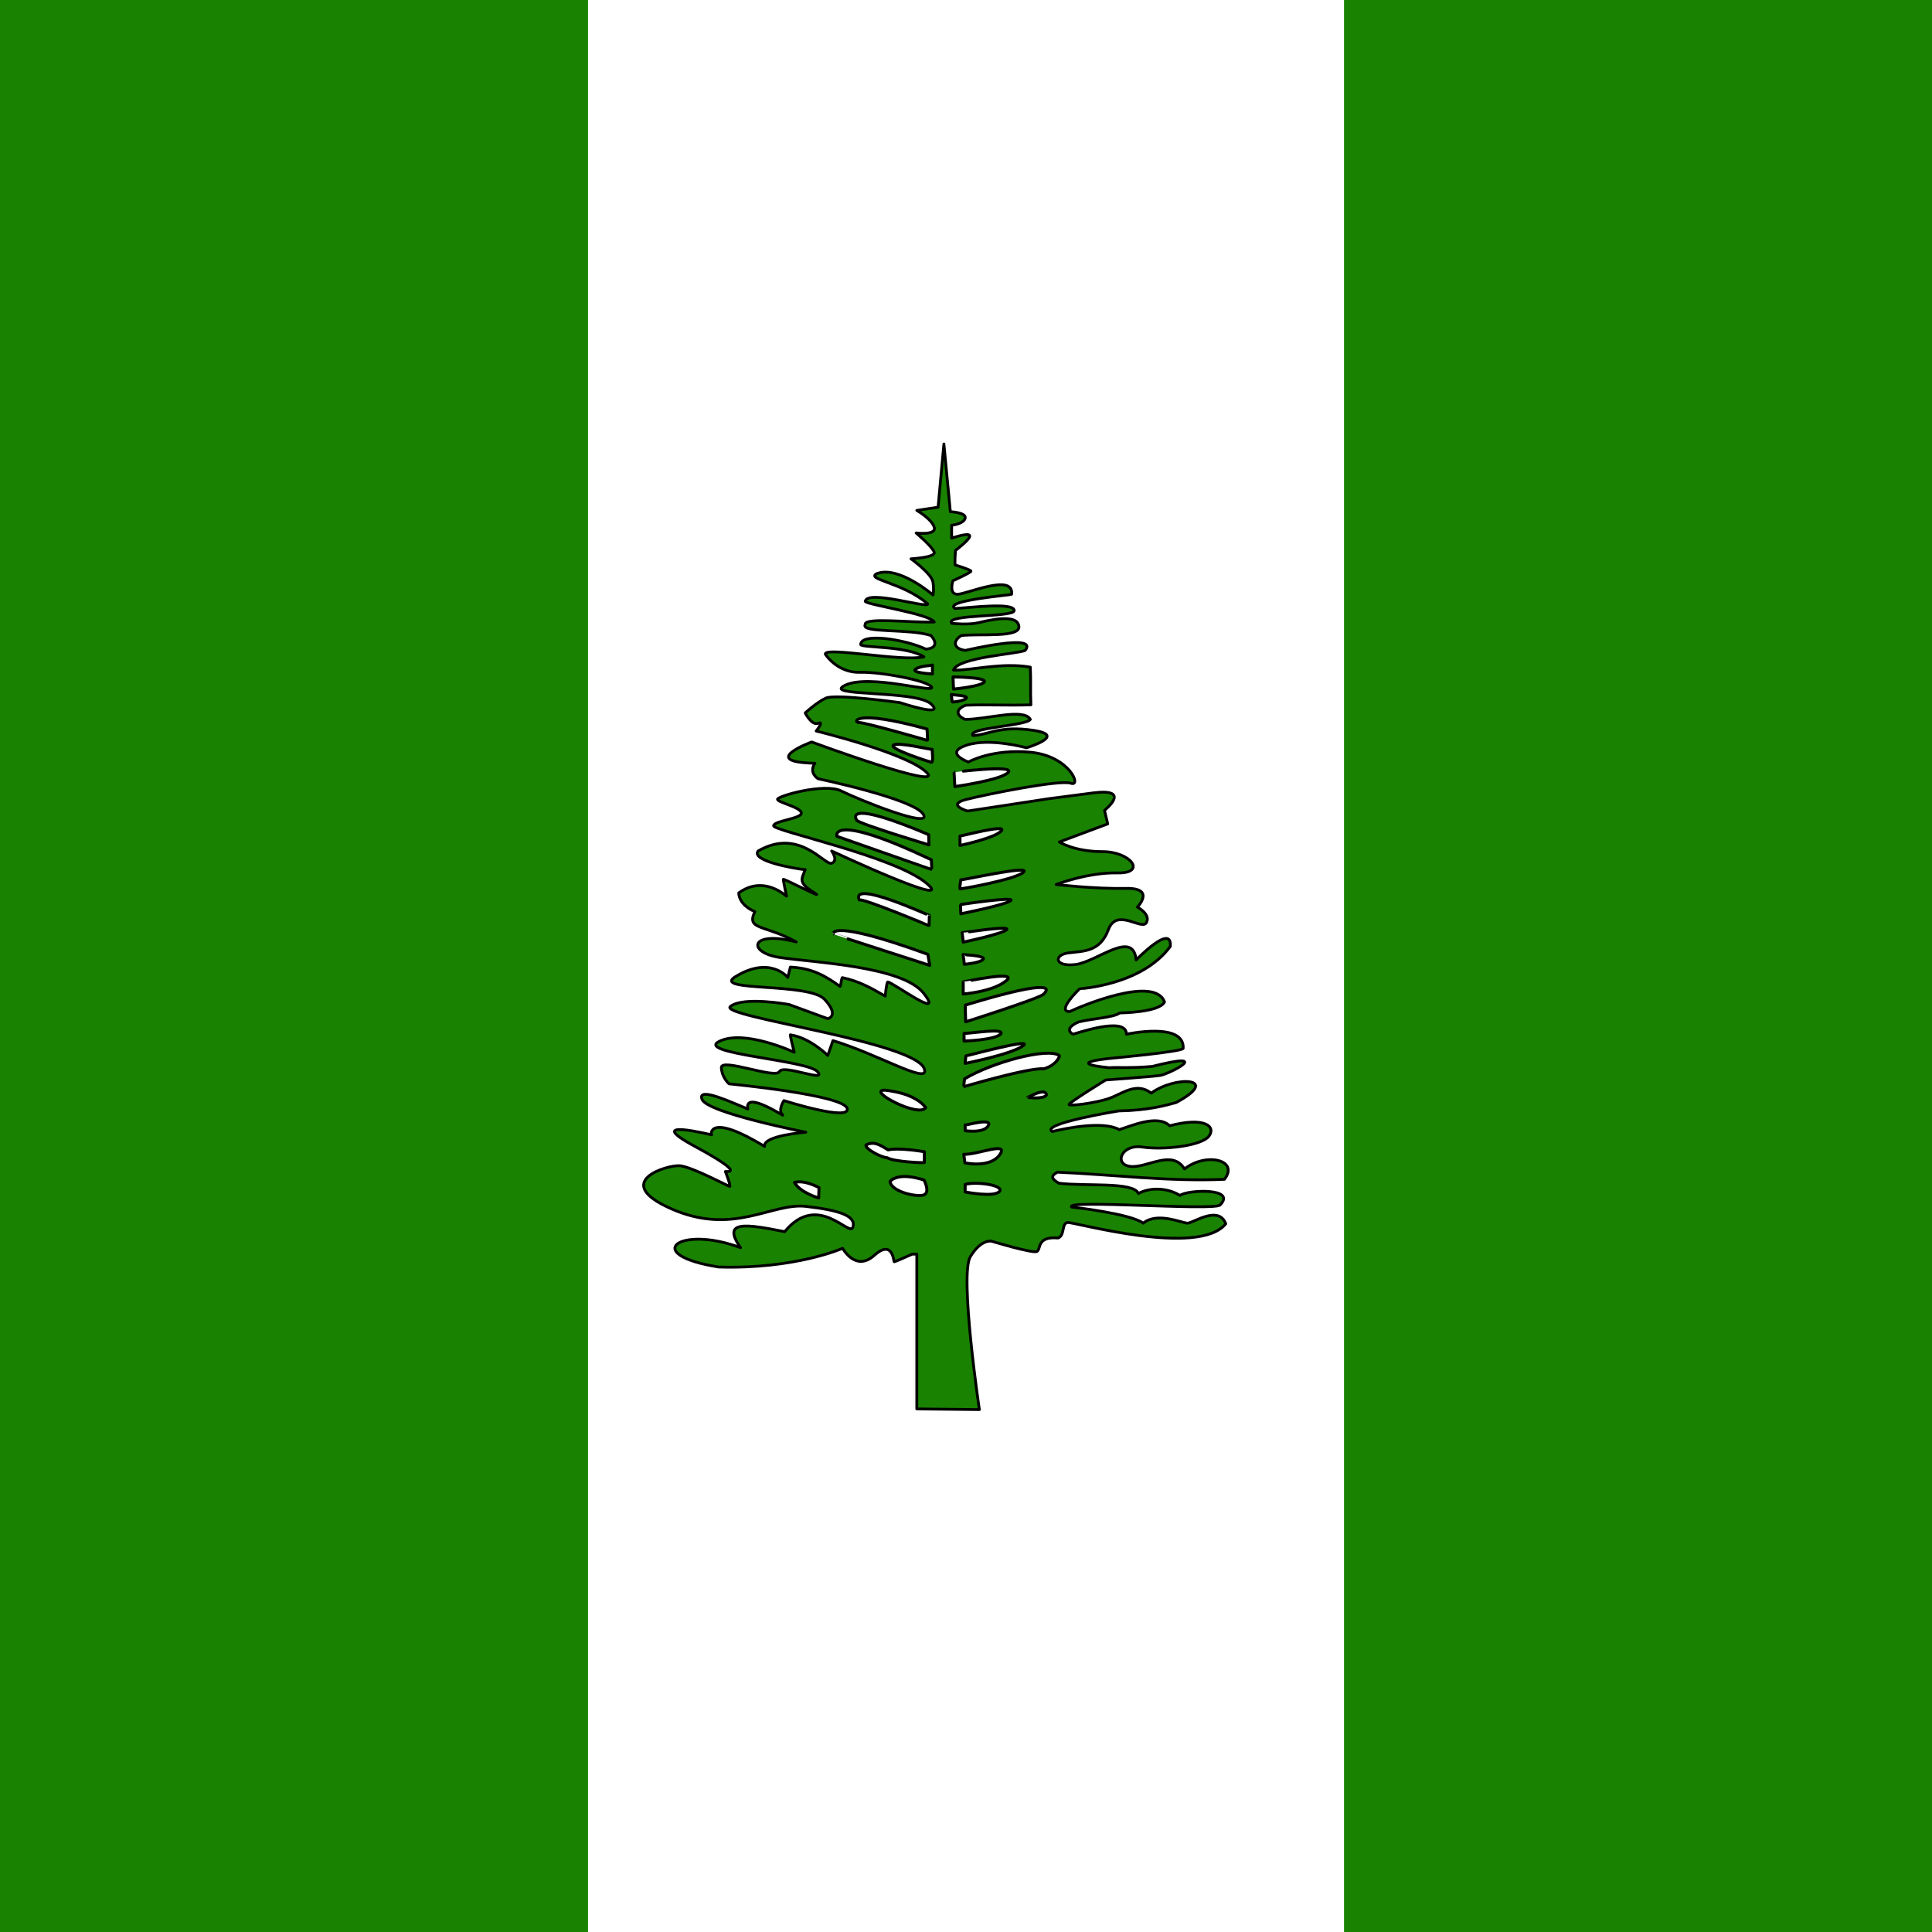
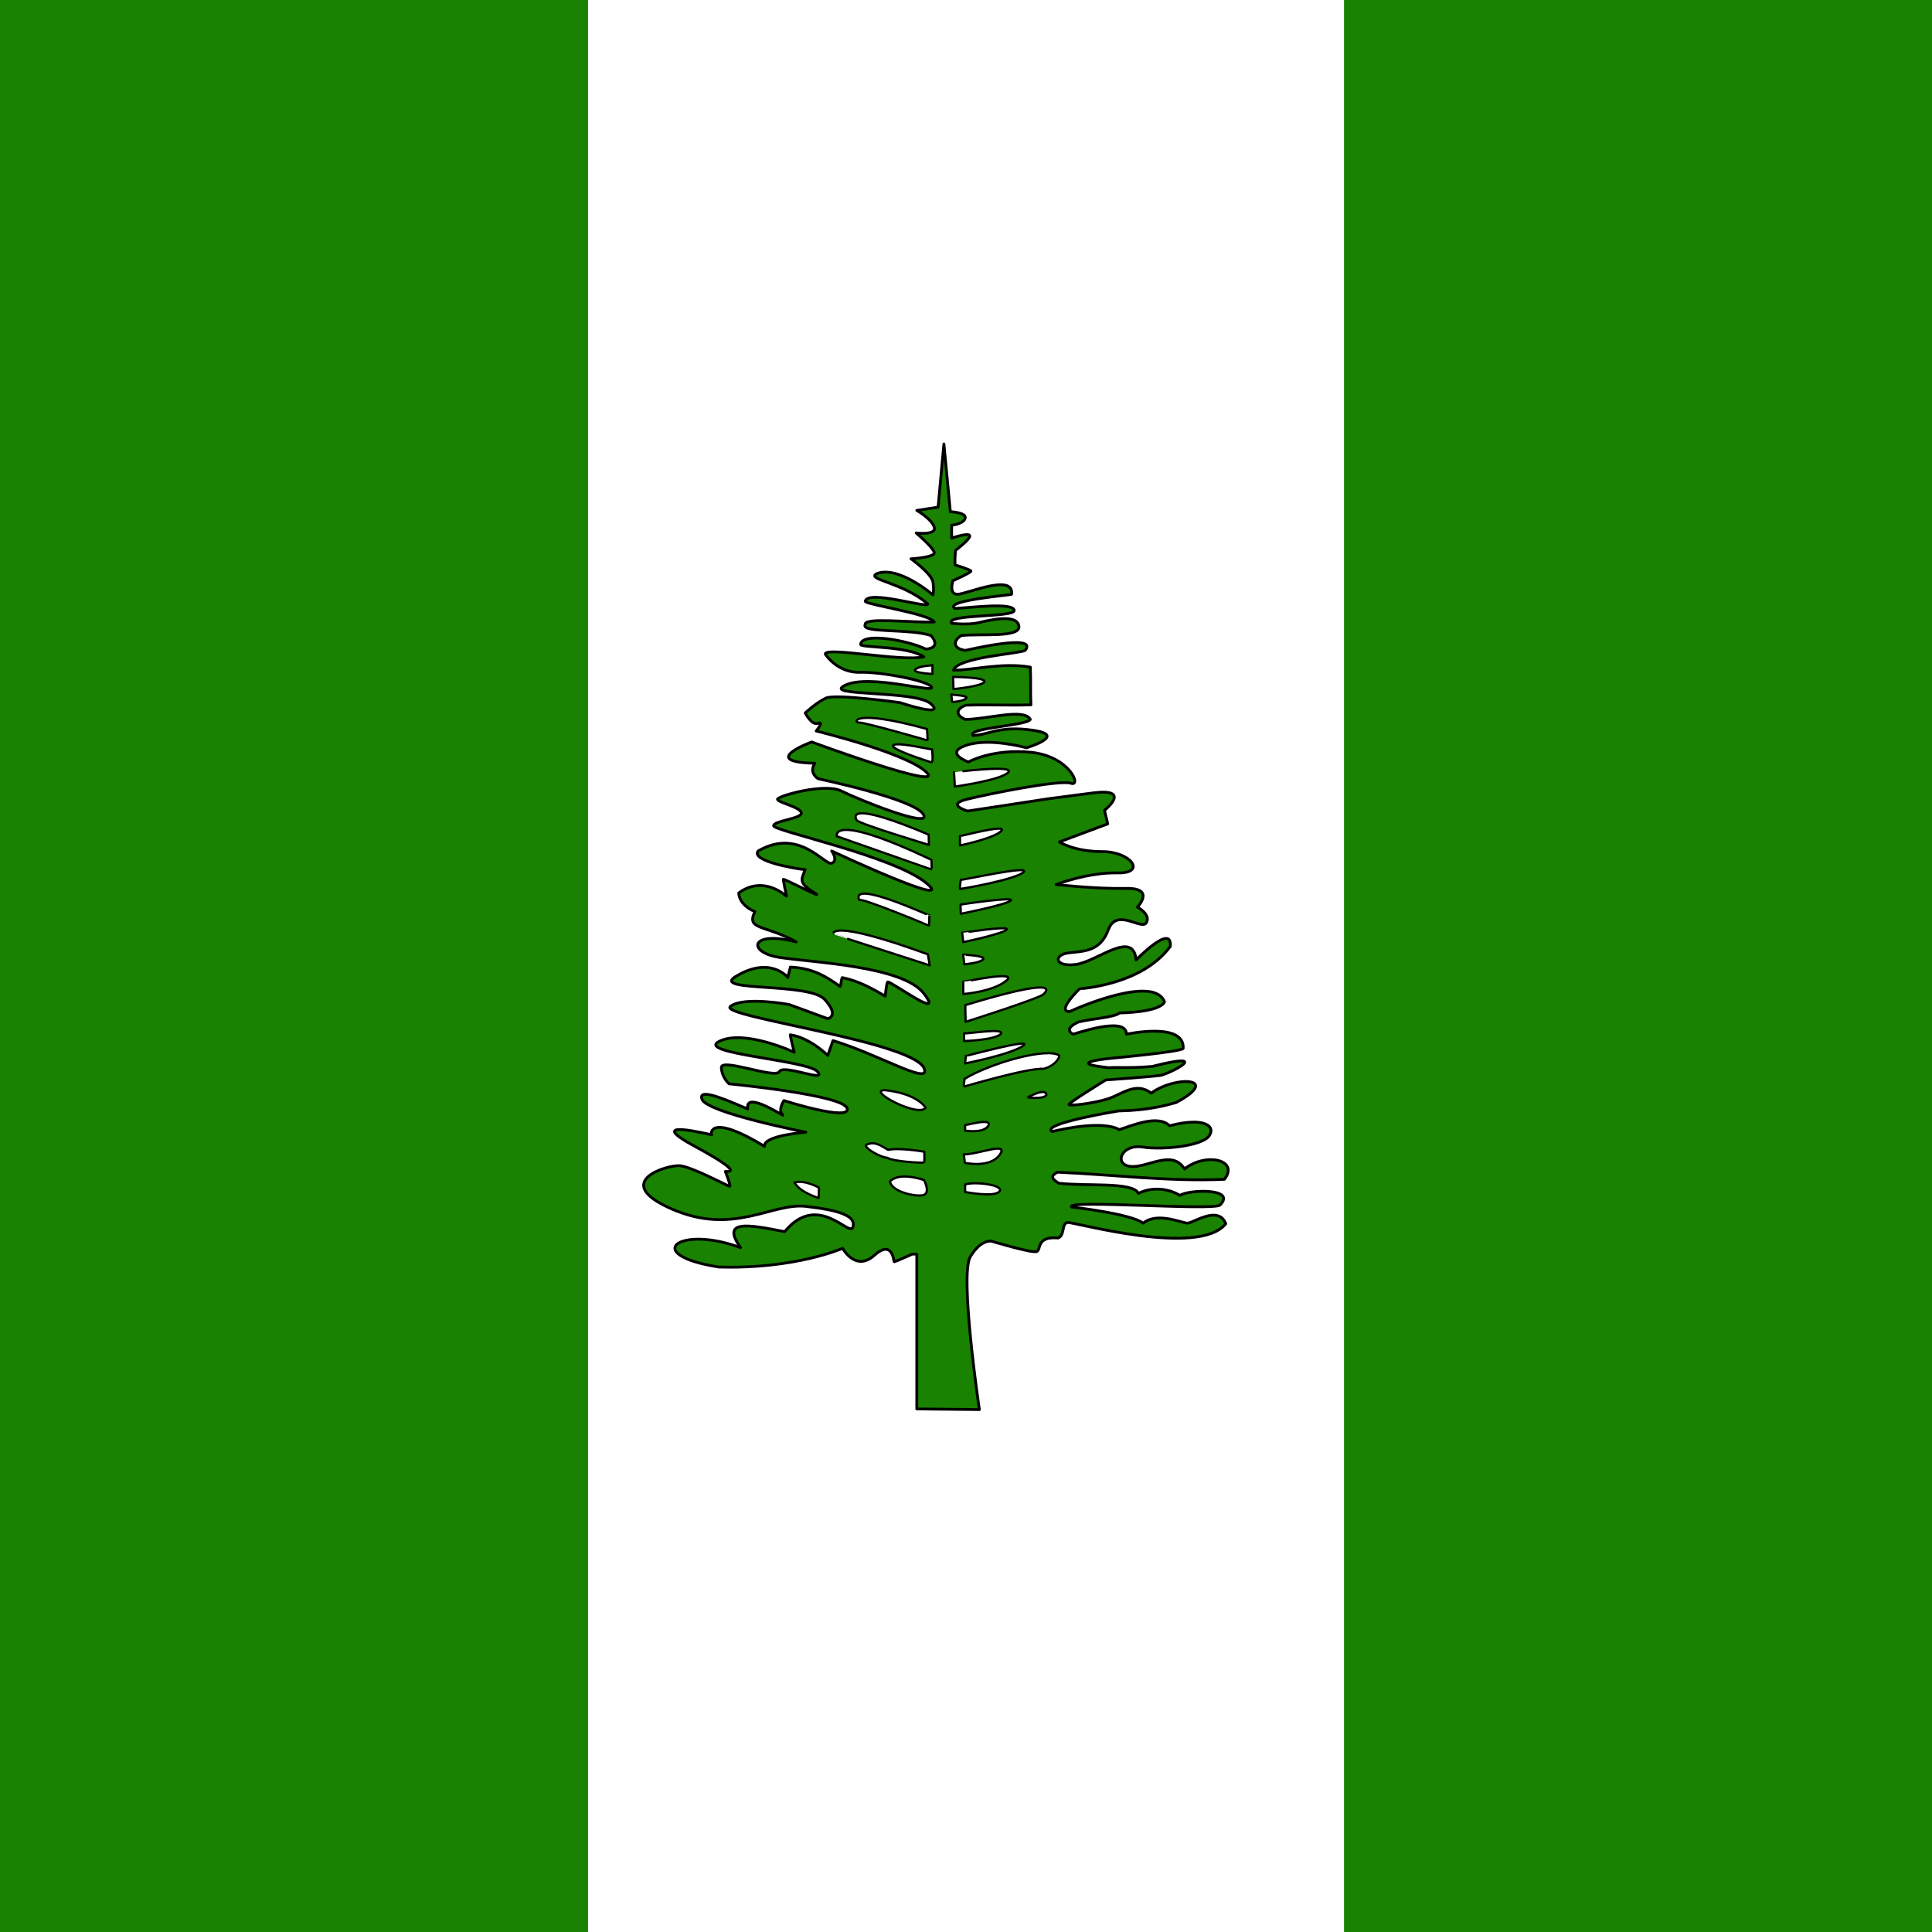
- <svg xmlns="http://www.w3.org/2000/svg" id="svg571" height="512" width="512" version="1.1">
-   <g id="flag" fill-rule="evenodd" transform="matrix(0.5 0 0 1 130 0)" stroke-width="1pt">
-     <rect id="rect609" height="512" width="400.71" y="0" x="51.662" fill="#fff" />
-     <rect id="rect608" height="512" width="311.66" y="0" x="-260" fill="#198200" />
-     <rect id="rect610" height="512" width="311.63" y="-6.1673e-7" x="452.37" fill="#198200" />
+ <svg xmlns="http://www.w3.org/2000/svg" version="1.2" baseProfile="tiny" id="svg571" x="0px" y="0px" width="512px" height="512px" viewBox="0 0 512 512" xml:space="preserve">
+   <g id="flag" transform="matrix(0.5 0 0 1 130 0)">
+     <rect id="rect609" x="51.663" fill="#FFFFFF" width="400.709" height="512" />
+     <rect id="rect608" x="-260" fill="#198200" width="311.66" height="512" />
+     <rect id="rect610" x="452.37" fill="#198200" width="311.631" height="512" />
  </g>
-   <g id="g9098" stroke-linejoin="round" fill-rule="evenodd" transform="matrix(.57525 0 0 .57525 105.35 104.32)" stroke="#000">
-     <path id="path575" d="m239.22 396.41v71.317c9.608 0.099 19.216 0.198 28.824 0.297 0 0-9.212-62.105-4.16-70.425 5.052-8.32 9.806-7.132 9.806-7.132s18.721 5.647 20.8 4.755c2.081-0.892-0.297-7.132 9.806-6.24 3.269-1.189 1.486-6.835 4.458-7.132 2.971-0.297 60.322 16.046 72.802 0.595-3.269-8.617-14.56-0.595-17.532-0.297-2.674 0-13.966-5.348-20.504 0-5.943-4.457-32.984-7.429-32.984-7.429-3.566-3.566 64.482 1.784 68.345-0.891 8.023-8.024-14.857-7.132-18.423-4.458-6.339-3.863-14.289-3.565-19.143-0.891-2.327-5.567-24.44-3.17-36.722-4.755-3.931-2.306-3.258-3.617-0.595-5.051 25.655 1.09 51.183 4.418 76.963 3.269 6.968-9.084-8.778-12.491-18.423-4.755-5.662-9.312-17.234-0.297-24.961-1.188-7.726-0.892-4.16-10.401 5.646-8.915 9.806 1.486 27.339-0.593 30.608-5.051 3.268-4.457-1.952-8.985-18.127-4.754-5.474-5.351-17.532 0-23.177 1.782-7.512-4.19-24.961-0.595-30.904 0.892-5.818-3.617 30.607-9.509 30.607-9.509 14.061-0.249 21.989-2.674 26.446-3.863 21.256-11.393-0.304-12.606-11.459-4.326-6.923-5.405-13.501 0.462-19.741 2.543-6.24 2.08-18.127 3.566-18.127 2.674 0-0.892 16.938-11.292 16.938-11.292s20.8-1.485 24.961-2.08c4.16-0.595 25.451-11.522-3.566-4.16-10.103 0.892-16.046 0.297-19.91 0.595-22.402-2.316 2.081-4.457 2.081-4.457s31.718-2.916 32.092-4.458c0.622-12.367-25.852-6.537-26.149-6.537 0.076-8.835-24.664 0.297-24.664 0-4.728-2.786 2.674-5.646 2.674-5.646 6.537-1.584 16.31-2.05 18.866-4.132 0 0 18.464-0.179 20.655-5.08-4.528-12.492-39.059 2.218-43.682 4.458-6.24 0 4.16-10.103 4.458-10.401 0.297-0.297 28.527-1.485 41.898-19.612 0.929-11.033-15.749 6.24-15.749 6.24-1.245-14.309-18.126 0.892-27.932 2.081-9.805 1.188-10.102-4.458-3.268-5.349 6.834-0.891 14.56-0.296 18.423-10.697 3.862-10.401 15.452 0.595 17.532-3.269 2.08-3.863-4.16-7.132-4.16-7.132s8.617-8.915-5.348-8.617c-13.967 0.297-32.093-1.782-32.093-1.782s14.561-5.647 28.23-5.349c13.669 0.297 6.24-9.805-6.835-9.805-13.074 0-19.909-4.458-19.909-4.458 7.429-2.773 14.857-5.547 22.287-8.32-0.495-2.08-0.991-4.16-1.486-6.24 0 0 13.075-10.401-5.348-8.024-18.423 2.378-20.503 2.674-20.503 2.674s-36.847 5.647-37.144 5.647c-0.297 0-10.103-2.971-0.595-5.349 9.509-2.377 43.087-9.212 48.138-7.428 5.052 1.782-0.595-12.48-18.423-14.264-17.829-1.782-28.824 4.458-28.824 4.458s-11.589-4.16-0.891-7.726c10.697-3.565 27.635 1.189 27.635 1.189s19.018-5.646 3.269-8.023c-15.749-2.378-20.716 2.128-27.932 2.377-2.881-3.596 24.724-4.456 26.446-7.429-2.912-5.351-20.008 0-30.012 0-4.255-1.805-4.53-4.732 0.297-6.537 10.203-0.396 19.782 0.203 29.984-0.193-0.297-5.448 0.028-11.891-0.269-17.339-12.941-2.365-28.124 1.706-35.39 1.361 1.944-5.944 29.902-7.47 33.013-9.087 6.47-8.088-27.338 0-27.635 0-5.896-0.871-5.516-4.595-1.782-6.835 8.617-0.991 27.936 1.254 26.474-4.589-1.12-5.475-13.4-2.543-18.451-1.354-5.051 1.188-12.48 0.297-12.48 0.297-3.235-4.355 29.12-2.584 28.824-5.943-0.422-3.857-20.504-1.189-27.339-0.891-5.34-3.685 25.652-6.116 26.15-6.537 1.12-9.878-20.8 0-24.961 0-4.16 0-2.08-6.24-2.08-6.24s8.617-3.863 8.32-4.457c-0.297-0.594-6.537-2.674-7.132-2.674-0.593 0 0-6.835 0-6.835s7.132-5.349 6.537-6.834c-0.595-1.486-8.32 1.189-8.32 1.189v-5.943s5.646-0.594 6.24-3.269c0.595-2.674-6.835-2.972-6.835-2.972-0.991-10.4-1.981-20.801-2.971-31.201-0.892 9.707-1.782 19.414-2.674 29.121-3.269 0.495-6.537 0.991-9.806 1.486 0 0 6.835 3.863 8.024 7.726 1.188 3.863-8.321 2.674-8.321 2.674s7.726 6.537 8.321 8.915c0.593 2.377-10.698 2.971-10.698 2.971s9.509 6.835 10.103 10.697c0.595 3.863 0 5.943 0 5.943s-15.749-13.669-25.853-9.806c-5.25 2.743 12.028 4.012 23.476 13.966-0.027 2.217-27.801-6.765-28.824-1.189 0.644 1.552 29.658 5.717 31.796 9.509-10.599 0.396-32.52-2.319-31.796 1.188-2.215 4.049 20.703 1.75 30.309 5.052 2.816 3.2 2.522 5.903-2.377 6.24-9.258-4.427-29.963-7.733-30.012-2.081 0.126 1.509 21.404 0.529 29.12 5.647-10.3 2.343-45.236-4.768-45.457-1.306 0.995 1.617 6.53 8.734 16.039 8.437 9.509-0.297 31.497 3.863 32.984 6.835 1.485 2.971-28.527-6.24-39.818-0.892-11.291 5.349 32.389 2.081 39.521 8.618s-14.263-0.595-14.263-0.595-29.716-4.16-34.173-2.081c-4.458 2.081-9.509 6.835-9.509 6.835s2.971 5.943 5.943 4.755c2.971-1.189-0.892 3.566-0.892 3.566s41.602 10.102 50.814 19.017c9.212 8.915-52.893-13.966-52.893-13.966s-24.961 9.212 1.485 9.806c-3.043 4.452 1.486 7.131 1.486 7.131s43.979 9.212 48.436 16.344c4.458 7.132-30.012-6.835-37.739-10.697-7.726-3.863-29.715 2.377-29.418 3.862 0.297 1.486 10.698 3.566 10.994 6.24 0.297 2.674-12.777 3.566-12.777 5.943 0 2.378 55.568 13.967 70.425 26.447s-43.682-14.857-43.682-14.857 3.269 4.457 0 5.646c-3.269 1.188-14.857-16.641-33.875-5.646-3.464 4.524 16.59 8.12 21.692 8.617-1.742 4.479-3.269 5.943 3.863 10.4 7.131 4.458-13.967-6.537-13.967-5.943 0 0.595 1.486 7.726 1.486 7.726-6.584-5.348-14.534-6.964-21.989-1.486 0 0-0.297 5.349 7.428 8.618-4.218 8.619 4.755 5.943 19.018 13.966-21.199-5.54-22.88 4.755-7.726 7.132 15.155 2.377 56.756 3.863 66.562 16.64 9.806 12.778-13.932-4.899-16.64-5.348-0.595 0.297-1.189 6.537-1.189 6.537-6.339-3.669-12.181-6.966-19.764-8.52-0.595 1.188-0.442 2.874-1.036 4.062-6.881-4.963-12.889-8.431-22.881-8.915-0.396 1.585-0.793 3.17-1.189 4.755 0 0-8.32-10.401-24.664 0-9.126 6.543 34.47 2.377 41.602 10.103 7.132 7.726 1.485 8.915 1.485 8.915-5.943-2.179-11.886-4.359-17.829-6.537 0 0-21.098-3.863-27.041 0.891-5.943 4.755 86.769 16.344 89.443 29.121 1.803 6.93-21.789-7.276-42.195-13.372-0.793 2.278-1.585 4.557-2.378 6.835 0 0-8.103-8.14-17.234-9.509-0.297 0 1.782 8.024 1.782 8.024s-22.88-10.698-34.469-5.052c-11.59 5.646 40.413 8.617 45.167 13.967 4.754 5.348-15.749-3.566-17.532 0-1.784 3.566-27.042-6.537-26.744-1.784 0.297 4.755 3.566 7.429 3.566 7.429s52.596 5.051 54.38 11.291c1.782 6.24-29.121-3.566-29.121-3.566s-2.971 4.458-0.595 6.537c2.377 2.081-17.829-11.886-16.046-2.674-6.553-2.609-23.475-10.697-21.098-4.457 2.377 6.24 47.842 15.155 47.842 15.155s-19.91 1.485-19.018 6.537c-25.612-15.604-24.961-5.647-24.366-5.349 0.595 0.297-32.984-8.32-7.726 5.349 25.258 13.668 13.669 11.291 13.967 11.589 0.297 0.297 2.674 6.835 2.08 6.835-0.595 0-17.234-8.915-22.88-9.509-5.647-0.595-32.39 7.428-3.863 19.909 28.527 12.48 46.059-2.971 61.808-1.188 15.749 1.782 23.177 4.457 21.692 9.509-1.486 5.051-16.089-16.554-31.458 2.135-17.483-3.46-29.349-5.467-20.324 7.381-28.552-10.67-45.982 3.26-10.026 8.907 35.333 1.041 57.053-8.618 57.053-8.618s5.943 10.995 14.561 3.269c8.617-7.726 8.915 2.971 9.212 2.971 0.296 0 8.32-3.566 8.32-3.566h2.08z" stroke-linecap="round" stroke-width="1.29" fill="#198200" />
-     <path id="path580" d="m242.7 354.22v-4.977s-11.223-1.991-16.698-0.871c-3.242-1.858-6.305-4.304-10.179-2.24-0.747 1.617 7.093 5.848 9.705 5.848 3.06 1.936 17.171 2.489 17.171 2.24z" stroke-linecap="round" stroke-width="1.032pt" fill="#fff" />
-     <path id="path581" d="m242.57 362.31s-11.224-4.104-15.704 0.624c0.733 5.026 13.215 7.463 15.829 6.095 2.613-1.369 0-6.47-0.125-6.719z" stroke-linecap="round" stroke-width="1.032pt" fill="#fff" />
-     <path id="path582" d="m261.49 364.3v3.485s13.438 2.612 15.803-0.249c2.364-2.862-10.701-4.728-15.803-3.236z" stroke-linecap="round" stroke-width="1.032pt" fill="#fff" />
-     <path id="path583" d="m260.87 350.42 0.495 3.931s11.571 2.612 16.051-3.733c4.479-6.346-10.169 0.051-16.546-0.198z" stroke-linecap="round" stroke-width="1.032pt" fill="#fff" />
-     <path id="path584" d="m261.49 336.93v2.612s8.71 1.37 10.701-2.364c1.991-3.733-10.452 0-10.701-0.249z" stroke-linecap="round" stroke-width="1.032pt" fill="#fff" />
-     <path id="path585" d="m243.29 328.89c-1.34-1.911-6.07-6.646-18.762-8.014-8.821-0.029 15.933 12.979 18.762 8.014z" stroke-linecap="round" stroke-width="1.032pt" fill="#fff" />
-     <path id="path586" d="m261.24 315.65s-0.497 3.608-0.374 3.608c0.125 0 29.864-8.835 36.831-8.213 6.224-1.76 7.466-6.097 7.217-6.097-5.311-3.872-30.982 3.111-43.674 10.701z" stroke-linecap="round" stroke-width="1.032pt" fill="#fff" />
-     <path id="path587" d="m261.86 305.07c-0.125 0.622-0.374 3.485-0.374 3.485s21.029-4.107 26.628-8.088c5.599-3.982-26.005 4.728-26.254 4.603z" stroke-linecap="round" stroke-width="1.032pt" fill="#fff" />
-     <path id="path588" d="m260.99 294.75 0.002 3.508s14.036-0.428 16.921-3.26c1.841-2.831-12.37-0.403-16.923-0.249z" stroke-linecap="round" stroke-width="1.032pt" fill="#fff" />
-     <path id="path589" d="m290.28 324.21s7.291 1.019 8.66-1.096c-0.269-3.754-8.66 1.22-8.66 1.096z" stroke-linecap="round" stroke-width="1.032pt" fill="#fff" />
-     <path id="path590" d="m261.61 281.68c-0.125 0.621 0.124 7.714 0.124 7.714s33.721-10.701 35.836-12.692c2.115-1.991 6.809-7.984-35.96 4.978z" stroke-linecap="round" stroke-width="1.032pt" fill="#fff" />
-     <path id="path591" d="m260.61 270.98v5.599s13.563-0.996 19.785-6.098c6.222-5.101-19.785 0.622-19.785 0.499z" stroke-linecap="round" stroke-width="1.032pt" fill="#fff" />
-     <path id="path592" d="m244.31 258.29 0.871 5.102s-44.67-14.434-44.546-14.434c0.124 0-2.25-7.353 43.674 9.332z" stroke-linecap="round" stroke-width="1.032pt" fill="#fff" />
-     <path id="path593" d="m245.06 240.37c-0.125 0.497-0.125 4.852-0.25 4.728-0.124-0.125-30.982-12.941-32.102-11.821-4.098-9.602 32.352 7.341 32.352 7.093z" stroke-linecap="round" stroke-width="1.032pt" fill="#fff" />
-     <path id="path594" d="m260.12 248.33c0 0.125 0.497 4.356 0.497 4.356s18.914-3.982 20.034-5.848c1.12-1.867-20.531 1.617-20.531 1.492z" stroke-linecap="round" stroke-width="1.032pt" fill="#fff" />
-     <path id="path595" d="m260.56 258.41c0.175 1.069 0.548 4.481 0.548 4.481s7.59-0.622 8.71-2.365c1.12-1.742-9.258-1.991-9.258-2.116z" stroke-linecap="round" stroke-width="1.032pt" fill="#fff" />
-     <path id="path596" d="m259.37 235.39c0 0.374 0.124 4.231 0.124 4.231s20.78-4.106 23.02-6.097c2.24-1.991-23.517 1.866-23.143 1.866z" stroke-linecap="round" stroke-width="1.032pt" fill="#fff" />
-     <path id="path597" d="m259.49 223.94c0 0.249-0.746 4.231-0.249 4.231 0.497 0 25.259-4.231 29.116-7.714 3.858-3.485-28.494 3.857-28.868 3.483z" stroke-linecap="round" stroke-width="1.032pt" fill="#fff" />
-     <path id="path598" d="m259.12 203.79v4.356s16.052-3.36 19.039-6.72c2.986-3.36-19.039 2.613-19.039 2.365z" stroke-linecap="round" stroke-width="1.032pt" fill="#fff" />
-     <path id="path599" d="m256.38 174.42 0.374 6.594s21.526-2.986 24.637-6.594c3.111-3.608-25.134 0-25.01 0z" stroke-linecap="round" stroke-width="1.032pt" fill="#fff" />
-     <path id="path600" d="m246.43 125.02v4.106s-10.204-0.497-7.715-2.24c2.489-1.742 7.715-1.494 7.715-1.866z" stroke-linecap="round" stroke-width="1.032pt" fill="#fff" />
-     <path id="path601" d="m255.89 130.5 0.249 5.599s13.19-1.244 14.186-3.36c0.995-2.115-14.186-2.24-14.434-2.24z" stroke-linecap="round" stroke-width="1.032pt" fill="#fff" />
-     <path id="path602" d="m255.14 138.59s0.249 3.485 0.497 3.485 5.226-0.374 6.346-1.742-6.346-1.494-6.843-1.742z" stroke-linecap="round" stroke-width="1.032pt" fill="#fff" />
-     <path id="path603" d="m243.94 154.51c0 0.373 0.373 5.351 0.124 5.226-0.249-0.125-28.868-8.336-31.481-8.213-2.612 0.125-3.36-6.594 31.357 2.987z" stroke-linecap="round" stroke-width="1.032pt" fill="#fff" />
-     <path id="path604" d="m246.3 163.85c0 0.996 0.622 6.222-0.374 5.973-0.995-0.249-19.41-6.097-17.544-7.839 1.866-1.742 17.918 2.24 17.918 1.866z" stroke-linecap="round" stroke-width="1.032pt" fill="#fff" />
-     <path id="path605" d="m244.69 203.16 0.124 4.728s-32.102-9.705-33.222-11.322c-1.12-1.617-4.231-9.208 33.098 6.594z" stroke-linecap="round" stroke-width="1.032pt" fill="#fff" />
-     <path id="path606" d="m245.93 214.74c0 0.125 0.25 4.479 0.125 4.479s-43.674-15.304-43.674-15.304-3.485-11.448 43.55 10.825z" stroke-linecap="round" stroke-width="1.032pt" fill="#fff" />
-     <path id="path607" d="m194.17 365.77c0 0.149-0.149 4.765-0.149 4.765s-8.488-2.383-11.169-7.147c4.914-1.34 11.466 2.531 11.317 2.382z" stroke-width="1.032pt" fill="#fff" />
+   <g id="g9098" transform="matrix(.57525 0 0 .57525 105.35 104.32)">
+     <path id="path575" fill="#198200" stroke="#000000" stroke-width="1.29" stroke-linecap="round" stroke-linejoin="round" d="   M239.22,396.411v71.316c9.609,0.1,19.215,0.199,28.824,0.297c0,0-9.211-62.104-4.161-70.425c5.052-8.32,9.807-7.132,9.807-7.132   s18.72,5.646,20.799,4.755c2.081-0.893-0.297-7.133,9.807-6.241c3.268-1.188,1.485-6.835,4.456-7.132   c2.973-0.297,60.322,16.046,72.803,0.594c-3.27-8.617-14.561-0.594-17.533-0.297c-2.674,0-13.965-5.348-20.502,0   c-5.943-4.458-32.985-7.429-32.985-7.429c-3.567-3.567,64.481,1.783,68.345-0.891c8.023-8.025-14.858-7.132-18.423-4.458   c-6.341-3.862-14.289-3.565-19.142-0.891c-2.327-5.567-24.441-3.168-36.723-4.753c-3.93-2.307-3.258-3.618-0.594-5.052   c25.655,1.09,51.184,4.417,76.962,3.27c6.969-9.086-8.777-12.491-18.423-4.757c-5.662-9.31-17.233-0.295-24.96-1.188   c-7.726-0.89-4.159-10.4,5.646-8.914c9.806,1.485,27.339-0.592,30.607-5.05c3.268-4.458-1.951-8.986-18.127-4.755   c-5.473-5.349-17.531,0-23.176,1.783c-7.512-4.19-24.96-0.594-30.904,0.891c-5.818-3.616,30.607-9.508,30.607-9.508   c14.061-0.25,21.989-2.674,26.446-3.862c21.256-11.395-0.304-12.607-11.459-4.326c-6.923-5.405-13.501,0.462-19.74,2.543   c-6.241,2.078-18.127,3.565-18.127,2.674c0-0.891,16.937-11.293,16.937-11.293s20.801-1.485,24.962-2.08   c4.159-0.594,25.451-11.522-3.567-4.159c-10.103,0.89-16.046,0.295-19.91,0.594c-22.402-2.317,2.081-4.458,2.081-4.458   s31.717-2.915,32.092-4.458c0.621-12.366-25.852-6.536-26.149-6.536c0.076-8.836-24.665,0.295-24.665,0   c-4.728-2.788,2.674-5.646,2.674-5.646c6.538-1.586,16.311-2.051,18.867-4.132c0,0,18.463-0.178,20.653-5.079   c-4.528-12.493-39.057,2.217-43.682,4.458c-6.241,0,4.161-10.104,4.458-10.401c0.297-0.297,28.527-1.485,41.898-19.613   c0.929-11.033-15.749,6.241-15.749,6.241c-1.244-14.309-18.126,0.892-27.931,2.08c-9.806,1.188-10.103-4.457-3.268-5.349   c6.833-0.89,14.561-0.296,18.423-10.697c3.862-10.401,15.452,0.594,17.533-3.269c2.08-3.863-4.161-7.132-4.161-7.132   s8.617-8.915-5.349-8.617c-13.966,0.297-32.092-1.783-32.092-1.783s14.561-5.647,28.23-5.35c13.669,0.297,6.241-9.805-6.835-9.805   c-13.075,0-19.91-4.458-19.91-4.458c7.429-2.773,14.858-5.547,22.286-8.32c-0.494-2.08-0.99-4.161-1.485-6.24   c0,0,13.075-10.401-5.349-8.024c-18.423,2.378-20.502,2.675-20.502,2.675s-36.847,5.646-37.144,5.646s-10.103-2.971-0.594-5.349   c9.508-2.377,43.088-9.211,48.138-7.428c5.052,1.783-0.594-12.48-18.423-14.264c-17.83-1.783-28.824,4.458-28.824,4.458   s-11.59-4.161-0.891-7.727c10.697-3.565,27.636,1.189,27.636,1.189s19.017-5.645,3.268-8.023   c-15.749-2.378-20.716,2.129-27.931,2.378c-2.881-3.596,24.723-4.455,26.446-7.43c-2.911-5.35-20.008,0-30.012,0   c-4.256-1.805-4.529-4.732,0.297-6.538c10.203-0.396,19.783,0.204,29.984-0.193c-0.297-5.448,0.029-11.891-0.268-17.339   c-12.941-2.365-28.125,1.706-35.391,1.362c1.944-5.944,29.902-7.47,33.012-9.087c6.471-8.088-27.337,0-27.634,0   c-5.896-0.871-5.516-4.595-1.783-6.835c8.617-0.991,27.936,1.255,26.475-4.589c-1.12-5.475-13.401-2.543-18.452-1.354   c-5.052,1.187-12.481,0.297-12.481,0.297c-3.234-4.355,29.121-2.584,28.824-5.943c-0.421-3.857-20.504-1.188-27.339-0.891   c-5.339-3.685,25.653-6.116,26.15-6.538c1.12-9.879-20.799,0-24.96,0s-2.08-6.241-2.08-6.241s8.617-3.863,8.32-4.457   c-0.299-0.594-6.538-2.674-7.133-2.674c-0.592,0,0-6.835,0-6.835s7.133-5.349,6.538-6.835c-0.594-1.485-8.32,1.188-8.32,1.188   v-5.943c0,0,5.646-0.594,6.241-3.269s-6.835-2.972-6.835-2.972c-0.99-10.4-1.981-20.801-2.971-31.201   c-0.891,9.707-1.783,19.414-2.674,29.121c-3.27,0.495-6.538,0.991-9.807,1.485c0,0,6.835,3.863,8.025,7.726   c1.187,3.863-8.322,2.675-8.322,2.675s7.726,6.537,8.322,8.914c0.592,2.378-10.698,2.972-10.698,2.972s9.508,6.835,10.103,10.697   c0.594,3.863,0,5.943,0,5.943s-15.749-13.669-25.853-9.806c-5.249,2.743,12.028,4.012,23.477,13.966   c-0.027,2.216-27.8-6.765-28.824-1.189c0.643,1.552,29.658,5.718,31.797,9.509c-10.6,0.396-32.52-2.319-31.797,1.188   c-2.215,4.049,20.703,1.75,30.31,5.052c2.815,3.199,2.521,5.903-2.377,6.24c-9.259-4.427-29.963-7.733-30.012-2.081   c0.126,1.509,21.404,0.53,29.119,5.647c-10.3,2.343-45.235-4.769-45.457-1.305c0.995,1.617,6.531,8.733,16.039,8.436   c9.51-0.297,31.498,3.863,32.985,6.835c1.485,2.972-28.527-6.24-39.818-0.892c-11.291,5.35,32.389,2.081,39.521,8.619   s-14.264-0.595-14.264-0.595s-29.715-4.16-34.173-2.08c-4.458,2.08-9.508,6.835-9.508,6.835s2.971,5.943,5.943,4.755   c2.971-1.189-0.893,3.566-0.893,3.566s41.602,10.102,50.815,19.017c9.211,8.916-52.893-13.966-52.893-13.966   s-24.962,9.211,1.485,9.806c-3.044,4.452,1.485,7.132,1.485,7.132s43.979,9.211,48.437,16.344   c4.456,7.132-30.012-6.836-37.74-10.698c-7.726-3.863-29.715,2.378-29.418,3.862c0.297,1.486,10.698,3.567,10.994,6.24   c0.299,2.675-12.776,3.566-12.776,5.943s55.569,13.966,70.425,26.447c14.858,12.48-43.682-14.857-43.682-14.857s3.27,4.456,0,5.645   c-3.268,1.188-14.856-16.641-33.875-5.645c-3.463,4.523,16.589,8.12,21.692,8.617c-1.743,4.479-3.27,5.943,3.862,10.4   c7.132,4.458-13.966-6.536-13.966-5.943c0,0.594,1.487,7.726,1.487,7.726c-6.585-5.348-14.535-6.964-21.989-1.486   c0,0-0.297,5.35,7.427,8.619c-4.217,8.619,4.755,5.943,19.019,13.966c-21.198-5.54-22.881,4.755-7.726,7.132   c15.155,2.378,56.757,3.864,66.562,16.64c9.806,12.778-13.932-4.899-16.64-5.348c-0.594,0.295-1.188,6.536-1.188,6.536   c-6.339-3.669-12.182-6.964-19.764-8.519c-0.596,1.188-0.443,2.874-1.037,4.061c-6.88-4.96-12.888-8.43-22.881-8.913   c-0.396,1.586-0.793,3.169-1.188,4.754c0,0-8.32-10.401-24.665,0c-9.126,6.543,34.47,2.377,41.602,10.104   c7.132,7.724,1.485,8.914,1.485,8.914c-5.943-2.178-11.887-4.358-17.829-6.538c0,0-21.098-3.864-27.042,0.89   c-5.943,4.757,86.769,16.345,89.443,29.121c1.803,6.93-21.789-7.274-42.195-13.371c-0.793,2.278-1.586,4.556-2.378,6.835   c0,0-8.103-8.142-17.234-9.51c-0.297,0,1.783,8.023,1.783,8.023s-22.879-10.697-34.469-5.052   c-11.59,5.646,40.414,8.617,45.167,13.968c4.753,5.348-15.749-3.565-17.531,0c-1.784,3.565-27.043-6.538-26.744-1.783   c0.297,4.753,3.565,7.429,3.565,7.429s52.596,5.05,54.38,11.289c1.783,6.241-29.121-3.565-29.121-3.565s-2.971,4.458-0.594,6.538   c2.377,2.081-17.829-11.885-16.046-2.674c-6.553-2.609-23.475-10.698-21.098-4.458c2.378,6.241,47.843,15.156,47.843,15.156   s-19.91,1.484-19.019,6.536c-25.612-15.603-24.96-5.646-24.366-5.348c0.596,0.295-32.983-8.322-7.726,5.348   c25.257,13.669,13.669,11.293,13.966,11.59s2.675,6.836,2.08,6.836c-0.594,0-17.233-8.916-22.879-9.51   c-5.646-0.594-32.391,7.429-3.864,19.91c28.527,12.479,46.058-2.973,61.809-1.188c15.749,1.783,23.176,4.456,21.691,9.508   c-1.485,5.05-16.088-16.554-31.457,2.136c-17.484-3.46-29.349-5.468-20.324,7.38c-28.552-10.668-45.982,3.261-10.026,8.909   c35.333,1.041,57.052-8.619,57.052-8.619s5.943,10.996,14.562,3.268c8.617-7.724,8.914,2.971,9.211,2.971   c0.295,0,8.32-3.565,8.32-3.565h2.08H239.22z" />
+     <path id="path580" fill="#FFFFFF" stroke="#000000" stroke-width="1.032" stroke-linecap="round" stroke-linejoin="round" d="   M242.7,354.22v-4.976c0,0-11.223-1.993-16.698-0.873c-3.242-1.857-6.305-4.303-10.179-2.239c-0.747,1.618,7.093,5.848,9.705,5.848   C228.588,353.916,242.7,354.469,242.7,354.22L242.7,354.22z" />
+     <path id="path581" fill="#FFFFFF" stroke="#000000" stroke-width="1.032" stroke-linecap="round" stroke-linejoin="round" d="   M242.569,362.309c0,0-11.223-4.101-15.703,0.625c0.733,5.027,13.214,7.463,15.829,6.095c2.613-1.368,0-6.47-0.124-6.719H242.569z" />
+     <path id="path582" fill="#FFFFFF" stroke="#000000" stroke-width="1.032" stroke-linecap="round" stroke-linejoin="round" d="   M261.489,364.3v3.485c0,0,13.438,2.611,15.803-0.25C279.657,364.674,266.592,362.808,261.489,364.3L261.489,364.3z" />
+     <path id="path583" fill="#FFFFFF" stroke="#000000" stroke-width="1.032" stroke-linecap="round" stroke-linejoin="round" d="   M260.87,350.419l0.496,3.932c0,0,11.571,2.614,16.051-3.731S267.248,350.67,260.87,350.419L260.87,350.419z" />
+     <path id="path584" fill="#FFFFFF" stroke="#000000" stroke-width="1.032" stroke-linecap="round" stroke-linejoin="round" d="   M261.489,336.929v2.613c0,0,8.711,1.37,10.702-2.363C274.182,333.446,261.739,337.179,261.489,336.929L261.489,336.929z" />
+     <path id="path585" fill="#FFFFFF" stroke="#000000" stroke-width="1.032" stroke-linecap="round" stroke-linejoin="round" d="   M243.291,328.889c-1.341-1.912-6.071-6.645-18.762-8.013C215.708,320.846,240.461,333.853,243.291,328.889z" />
+     <path id="path586" fill="#FFFFFF" stroke="#000000" stroke-width="1.032" stroke-linecap="round" stroke-linejoin="round" d="   M261.24,315.65c0,0-0.497,3.607-0.373,3.607c0.126,0,29.865-8.835,36.832-8.211c6.224-1.76,7.466-6.096,7.217-6.096   C299.603,301.077,273.931,308.06,261.24,315.65L261.24,315.65z" />
+     <path id="path587" fill="#FFFFFF" stroke="#000000" stroke-width="1.032" stroke-linecap="round" stroke-linejoin="round" d="   M261.859,305.07c-0.124,0.623-0.374,3.485-0.374,3.485s21.03-4.108,26.629-8.088c5.599-3.983-26.006,4.726-26.254,4.602H261.859z" />
+     <path id="path588" fill="#FFFFFF" stroke="#000000" stroke-width="1.032" stroke-linecap="round" stroke-linejoin="round" d="   M260.99,294.75l0.002,3.507c0,0,14.036-0.428,16.92-3.259C279.754,292.168,265.543,294.597,260.99,294.75L260.99,294.75z" />
+     <path id="path589" fill="#FFFFFF" stroke="#000000" stroke-width="1.032" stroke-linecap="round" stroke-linejoin="round" d="   M290.279,324.211c0,0,7.291,1.019,8.66-1.097C298.671,319.359,290.279,324.333,290.279,324.211z" />
+     <path id="path590" fill="#FFFFFF" stroke="#000000" stroke-width="1.032" stroke-linecap="round" stroke-linejoin="round" d="   M261.61,281.68c-0.124,0.621,0.124,7.714,0.124,7.714s33.722-10.7,35.835-12.693C299.684,274.711,304.378,268.719,261.61,281.68   L261.61,281.68z" />
+     <path id="path591" fill="#FFFFFF" stroke="#000000" stroke-width="1.032" stroke-linecap="round" stroke-linejoin="round" d="   M260.61,270.98v5.599c0,0,13.562-0.995,19.786-6.098C286.616,265.381,260.61,271.104,260.61,270.98L260.61,270.98z" />
+     <path id="path592" fill="#FFFFFF" stroke="#000000" stroke-width="1.032" stroke-linecap="round" stroke-linejoin="round" d="   M244.309,258.29l0.873,5.101c0,0-44.671-14.433-44.548-14.433C200.758,248.958,198.385,241.605,244.309,258.29L244.309,258.29z" />
+     <path id="path593" fill="#FFFFFF" stroke="#000000" stroke-width="1.032" stroke-linecap="round" stroke-linejoin="round" d="   M245.06,240.37c-0.124,0.497-0.124,4.852-0.25,4.728c-0.124-0.125-30.982-12.94-32.102-11.821   C208.61,223.675,245.06,240.619,245.06,240.37L245.06,240.37z" />
+     <path id="path594" fill="#FFFFFF" stroke="#000000" stroke-width="1.032" stroke-linecap="round" stroke-linejoin="round" d="   M260.119,248.33c0,0.125,0.497,4.355,0.497,4.355s18.915-3.982,20.035-5.848c1.119-1.867-20.531,1.617-20.531,1.492H260.119z" />
+     <path id="path595" fill="#FFFFFF" stroke="#000000" stroke-width="1.032" stroke-linecap="round" stroke-linejoin="round" d="   M260.561,258.41c0.175,1.07,0.547,4.481,0.547,4.481s7.592-0.622,8.711-2.365C270.938,258.784,260.561,258.535,260.561,258.41   L260.561,258.41z" />
+     <path id="path596" fill="#FFFFFF" stroke="#000000" stroke-width="1.032" stroke-linecap="round" stroke-linejoin="round" d="   M259.371,235.39c0,0.373,0.124,4.23,0.124,4.23s20.779-4.106,23.02-6.096C284.754,231.533,258.997,235.39,259.371,235.39   L259.371,235.39z" />
+     <path id="path597" fill="#FFFFFF" stroke="#000000" stroke-width="1.032" stroke-linecap="round" stroke-linejoin="round" d="   M259.49,223.94c0,0.249-0.745,4.23-0.248,4.23c0.497,0,25.259-4.23,29.116-7.714C292.215,216.972,259.863,224.314,259.49,223.94   L259.49,223.94z" />
+     <path id="path598" fill="#FFFFFF" stroke="#000000" stroke-width="1.032" stroke-linecap="round" stroke-linejoin="round" d="   M259.119,203.79v4.355c0,0,16.053-3.36,19.039-6.72C281.145,198.066,259.119,204.039,259.119,203.79z" />
+     <path id="path599" fill="#FFFFFF" stroke="#000000" stroke-width="1.032" stroke-linecap="round" stroke-linejoin="round" d="   M256.379,174.42l0.373,6.594c0,0,21.526-2.985,24.638-6.594c3.11-3.608-25.133,0-25.01,0H256.379z" />
+     <path id="path600" fill="#FFFFFF" stroke="#000000" stroke-width="1.032" stroke-linecap="round" stroke-linejoin="round" d="   M246.43,125.02v4.106c0,0-10.204-0.497-7.714-2.24C241.203,125.144,246.43,125.393,246.43,125.02z" />
+     <path id="path601" fill="#FFFFFF" stroke="#000000" stroke-width="1.032" stroke-linecap="round" stroke-linejoin="round" d="   M255.891,130.5l0.248,5.6c0,0,13.191-1.244,14.187-3.36C271.32,130.625,256.138,130.5,255.891,130.5L255.891,130.5z" />
+     <path id="path602" fill="#FFFFFF" stroke="#000000" stroke-width="1.032" stroke-linecap="round" stroke-linejoin="round" d="   M255.14,138.59c0,0,0.248,3.484,0.497,3.484c0.248,0,5.225-0.373,6.346-1.742C263.102,138.964,255.638,138.839,255.14,138.59   L255.14,138.59z" />
+     <path id="path603" fill="#FFFFFF" stroke="#000000" stroke-width="1.032" stroke-linecap="round" stroke-linejoin="round" d="   M243.939,154.51c0,0.372,0.373,5.35,0.124,5.225c-0.248-0.125-28.867-8.336-31.481-8.212   C209.971,151.648,209.223,144.929,243.939,154.51L243.939,154.51z" />
+     <path id="path604" fill="#FFFFFF" stroke="#000000" stroke-width="1.032" stroke-linecap="round" stroke-linejoin="round" d="   M246.301,163.85c0,0.996,0.621,6.222-0.373,5.973c-0.997-0.249-19.411-6.097-17.545-7.839   C230.248,160.242,246.301,164.223,246.301,163.85L246.301,163.85z" />
+     <path id="path605" fill="#FFFFFF" stroke="#000000" stroke-width="1.032" stroke-linecap="round" stroke-linejoin="round" d="   M244.69,203.16l0.124,4.728c0,0-32.102-9.705-33.221-11.322C210.472,194.949,207.36,187.359,244.69,203.16L244.69,203.16z" />
+     <path id="path606" fill="#FFFFFF" stroke="#000000" stroke-width="1.032" stroke-linecap="round" stroke-linejoin="round" d="   M245.931,214.74c0,0.125,0.25,4.479,0.124,4.479c-0.124,0-43.673-15.303-43.673-15.303S198.896,192.468,245.931,214.74   L245.931,214.74z" />
+     <path id="path607" fill="#FFFFFF" stroke="#000000" stroke-width="1.032" stroke-linejoin="round" d="M194.17,365.769   c0,0.149-0.148,4.767-0.148,4.767s-8.488-2.383-11.17-7.147C187.766,362.048,194.319,365.918,194.17,365.769L194.17,365.769z" />
  </g>
</svg>
